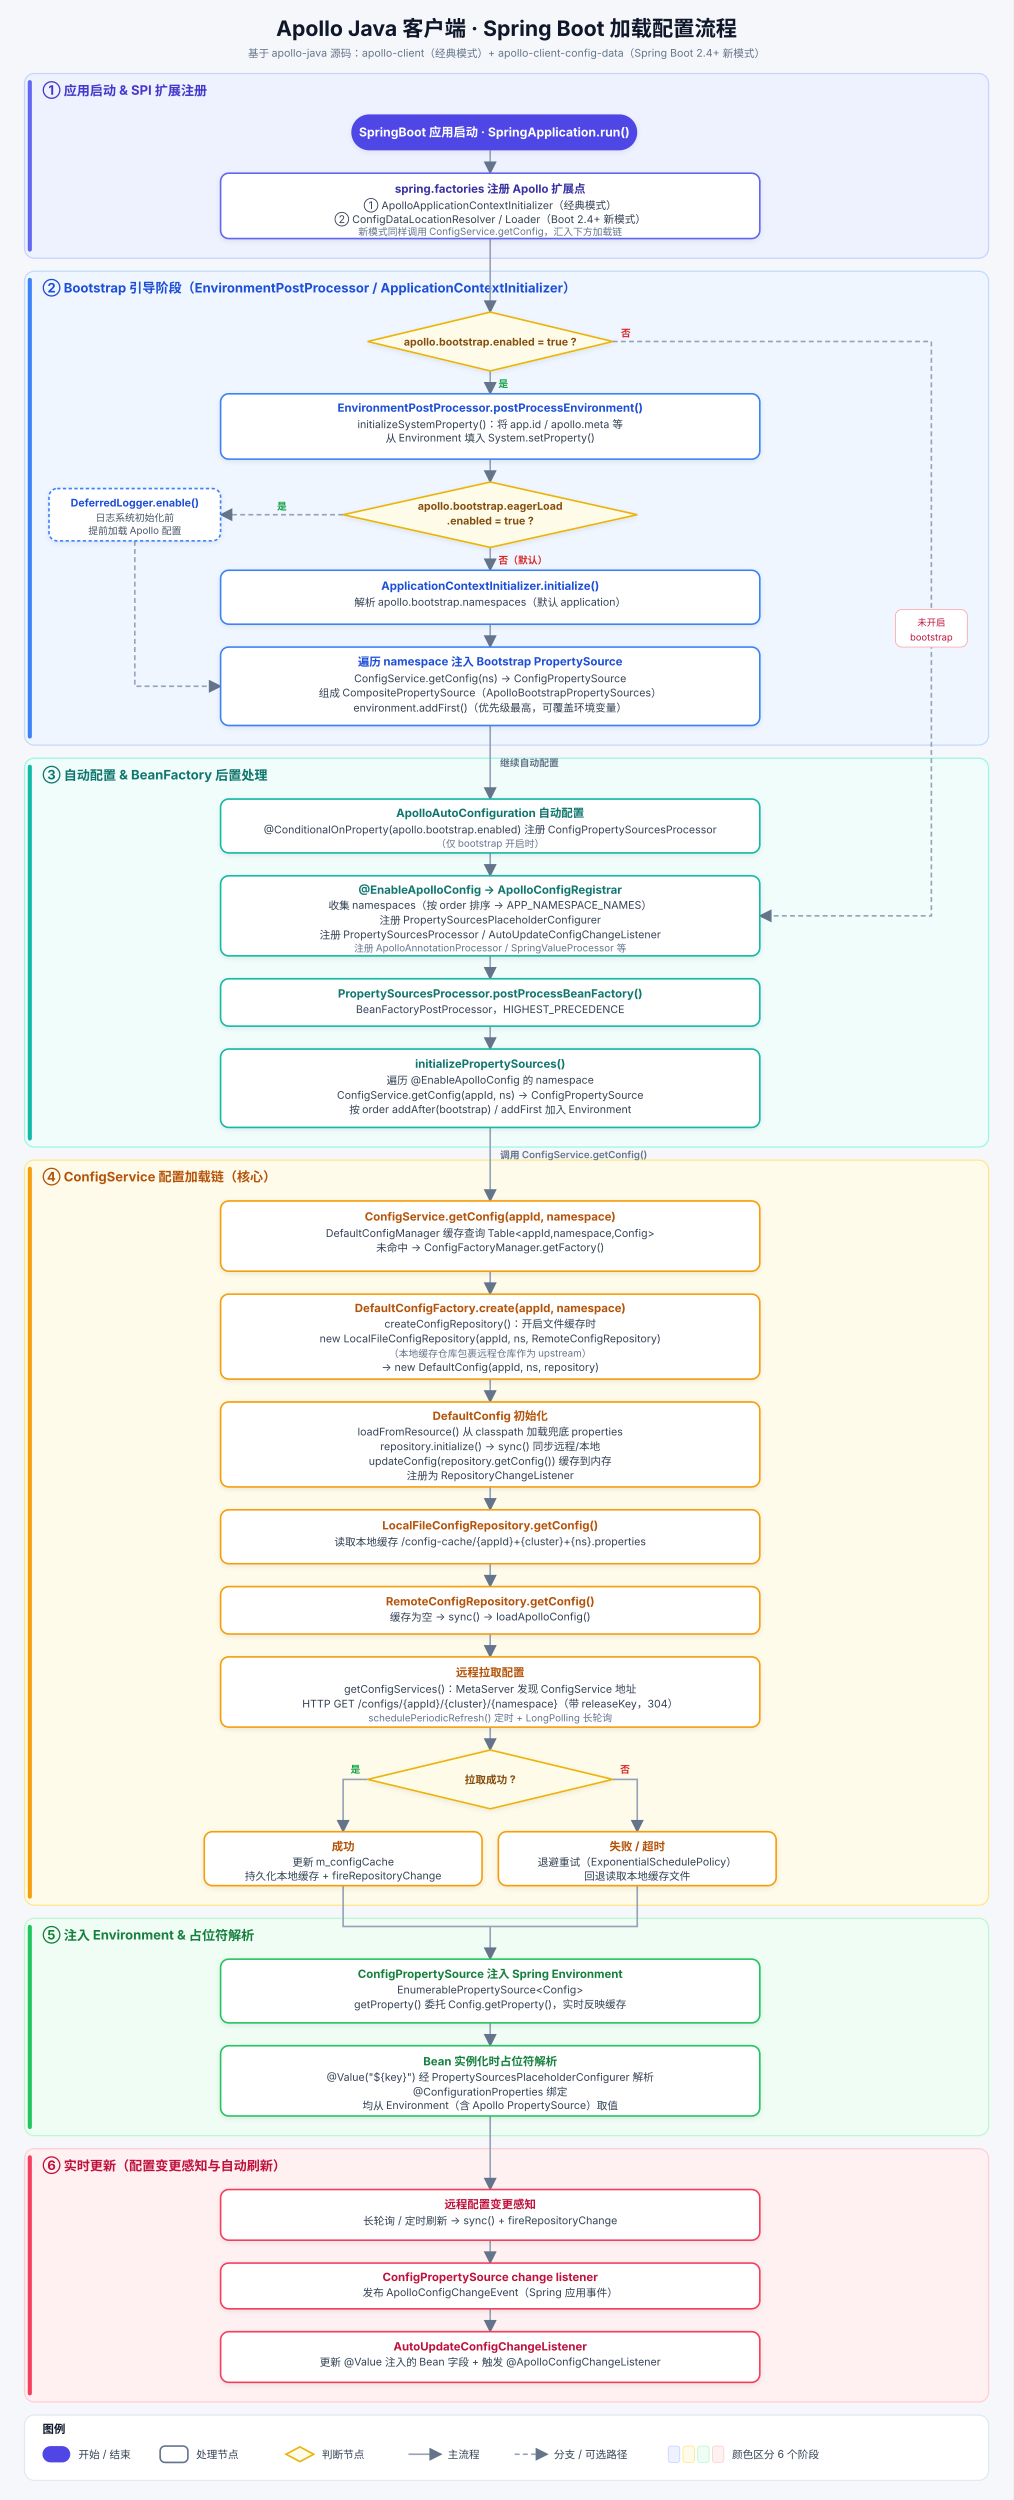
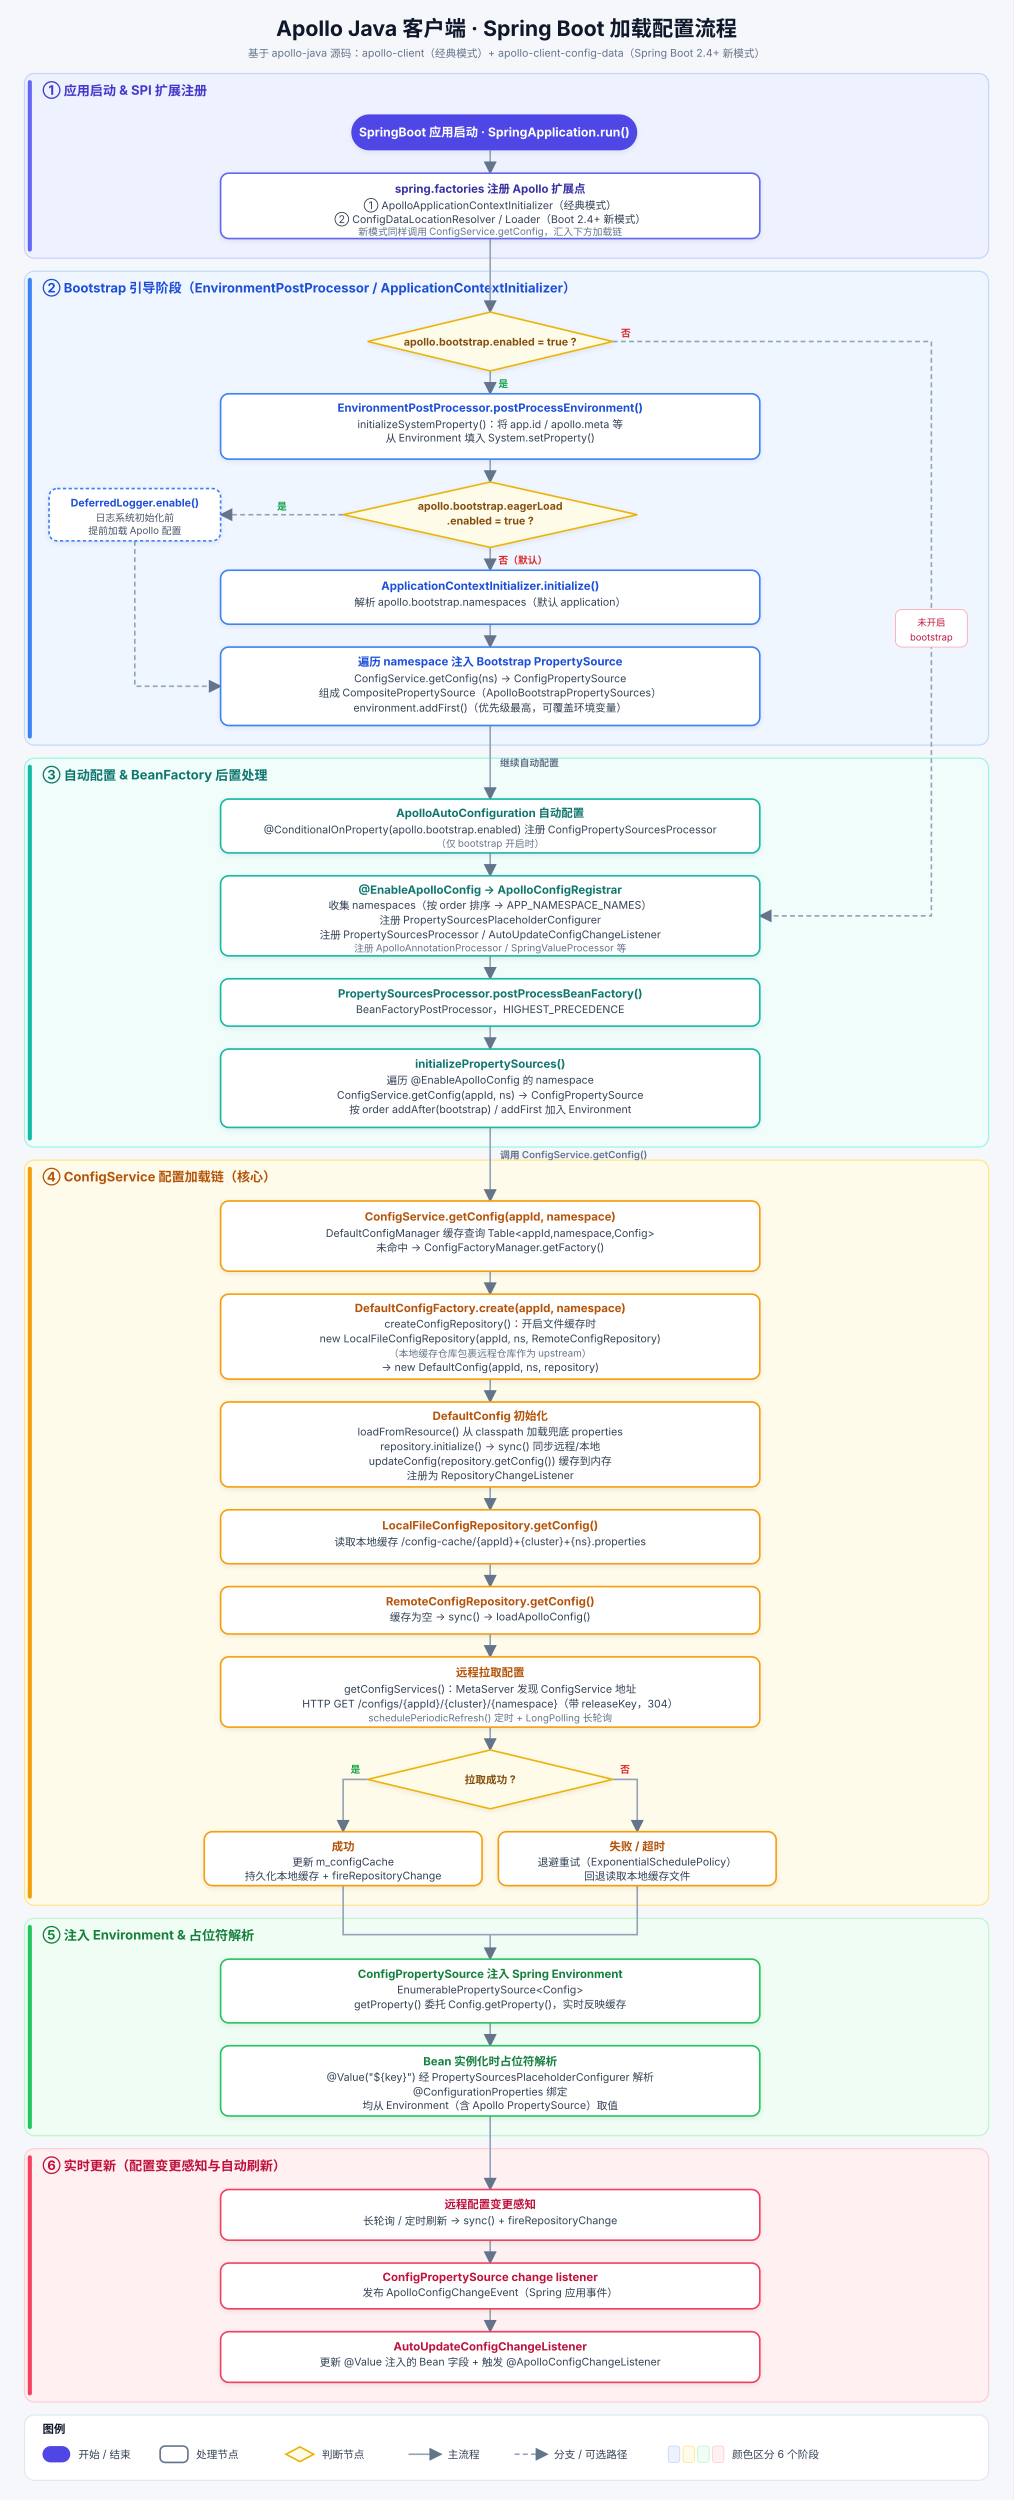
<svg xmlns="http://www.w3.org/2000/svg" width="1240" height="3060" viewBox="0 0 1240 3060" font-family="ui-sans-serif, system-ui, -apple-system, 'PingFang SC', 'Microsoft YaHei', sans-serif">
  <defs>
    <marker id="arrow" viewBox="0 0 10 10" refX="9" refY="5" markerWidth="8" markerHeight="8" orient="auto-start-reverse">
      <path d="M0,0 L10,5 L0,10 z" fill="#64748b" />
    </marker>
    <filter id="shadow" x="-10%" y="-10%" width="120%" height="130%">
      <feDropShadow dx="0" dy="2" stdDeviation="3" flood-color="#0f172a" flood-opacity="0.08" />
    </filter>
  </defs>
  <rect x="0" y="0" width="1240" height="3060" fill="#f5f7fa" />
  <text x="620" y="44" text-anchor="middle" font-size="26" font-weight="700" fill="#0f172a">Apollo Java 客户端 · Spring Boot 加载配置流程</text>
  <text x="620" y="70" text-anchor="middle" font-size="13" fill="#64748b">基于 apollo-java 源码：apollo-client（经典模式）+ apollo-client-config-data（Spring Boot 2.4+ 新模式）</text>
  <rect x="30" y="90" width="1180" height="226" rx="12" fill="#eef2ff" stroke="#c7d2fe" stroke-width="1.5" />
  <rect x="34" y="98" width="5" height="210" rx="2.5" fill="#6366f1" />
  <text x="52" y="116" font-size="16" font-weight="700" fill="#4338ca">① 应用启动 &amp; SPI 扩展注册</text>
  <rect x="30" y="332" width="1180" height="580" rx="12" fill="#eff6ff" stroke="#bfdbfe" stroke-width="1.5" />
  <rect x="34" y="340" width="5" height="564" rx="2.5" fill="#3b82f6" />
  <text x="52" y="358" font-size="16" font-weight="700" fill="#1d4ed8">② Bootstrap 引导阶段（EnvironmentPostProcessor / ApplicationContextInitializer）</text>
  <rect x="30" y="928" width="1180" height="476" rx="12" fill="#f0fdfa" stroke="#99f6e4" stroke-width="1.5" />
  <rect x="34" y="936" width="5" height="460" rx="2.5" fill="#14b8a6" />
  <text x="52" y="954" font-size="16" font-weight="700" fill="#0f766e">③ 自动配置 &amp; BeanFactory 后置处理</text>
  <rect x="30" y="1420" width="1180" height="912" rx="12" fill="#fffbeb" stroke="#fde68a" stroke-width="1.5" />
  <rect x="34" y="1428" width="5" height="896" rx="2.5" fill="#f59e0b" />
  <text x="52" y="1446" font-size="16" font-weight="700" fill="#b45309">④ ConfigService 配置加载链（核心）</text>
  <rect x="30" y="2348" width="1180" height="266" rx="12" fill="#f0fdf4" stroke="#bbf7d0" stroke-width="1.5" />
  <rect x="34" y="2356" width="5" height="250" rx="2.5" fill="#22c55e" />
  <text x="52" y="2374" font-size="16" font-weight="700" fill="#15803d">⑤ 注入 Environment &amp; 占位符解析</text>
  <rect x="30" y="2630" width="1180" height="310" rx="12" fill="#fff1f2" stroke="#fecdd3" stroke-width="1.5" />
  <rect x="34" y="2638" width="5" height="294" rx="2.5" fill="#f43f5e" />
  <text x="52" y="2656" font-size="16" font-weight="700" fill="#be123c">⑥ 实时更新（配置变更感知与自动刷新）</text>
  <g stroke="#94a3b8" stroke-width="2" fill="none">
    <line x1="600" y1="184" x2="600" y2="212" marker-end="url(#arrow)" />
    <line x1="600" y1="292" x2="600" y2="382" marker-end="url(#arrow)" />
    <line x1="600" y1="454" x2="600" y2="482" marker-end="url(#arrow)" />
    <line x1="600" y1="562" x2="600" y2="590" marker-end="url(#arrow)" />
    <line x1="600" y1="670" x2="600" y2="698" marker-end="url(#arrow)" />
    <line x1="600" y1="764" x2="600" y2="792" marker-end="url(#arrow)" />
    <line x1="600" y1="888" x2="600" y2="978" marker-end="url(#arrow)" />
    <line x1="600" y1="1044" x2="600" y2="1072" marker-end="url(#arrow)" />
    <line x1="600" y1="1170" x2="600" y2="1198" marker-end="url(#arrow)" />
    <line x1="600" y1="1256" x2="600" y2="1284" marker-end="url(#arrow)" />
    <line x1="600" y1="1380" x2="600" y2="1470" marker-end="url(#arrow)" />
    <line x1="600" y1="1556" x2="600" y2="1584" marker-end="url(#arrow)" />
    <line x1="600" y1="1688" x2="600" y2="1716" marker-end="url(#arrow)" />
    <line x1="600" y1="1820" x2="600" y2="1848" marker-end="url(#arrow)" />
    <line x1="600" y1="1914" x2="600" y2="1942" marker-end="url(#arrow)" />
    <line x1="600" y1="2000" x2="600" y2="2028" marker-end="url(#arrow)" />
    <line x1="600" y1="2114" x2="600" y2="2142" marker-end="url(#arrow)" />
    <path d="M450,2178 L420,2178 L420,2242" marker-end="url(#arrow)" />
    <path d="M750,2178 L780,2178 L780,2242" marker-end="url(#arrow)" />
-     <path d="M420,2308 L420,2358 L600,2358" />
-     <path d="M780,2308 L780,2358 L600,2358" />
-     <line x1="600" y1="2358" x2="600" y2="2398" marker-end="url(#arrow)" />
+     <path d="M420,2308 L420,2368 L600,2368" />
+     <path d="M780,2308 L780,2368 L600,2368" />
+     <line x1="600" y1="2368" x2="600" y2="2398" marker-end="url(#arrow)" />
    <line x1="600" y1="2476" x2="600" y2="2504" marker-end="url(#arrow)" />
    <line x1="600" y1="2590" x2="600" y2="2680" marker-end="url(#arrow)" />
    <line x1="600" y1="2742" x2="600" y2="2770" marker-end="url(#arrow)" />
    <line x1="600" y1="2826" x2="600" y2="2854" marker-end="url(#arrow)" />
  </g>
  <g stroke="#94a3b8" stroke-width="2" fill="none" stroke-dasharray="6 4">
    <path d="M750,418 L1140,418 L1140,1121 L930,1121" marker-end="url(#arrow)" />
    <line x1="420" y1="630" x2="270" y2="630" marker-end="url(#arrow)" />
    <path d="M165,662 L165,840 L270,840" marker-end="url(#arrow)" />
  </g>
  <g font-size="12" font-weight="700">
    <text x="610" y="474" fill="#16a34a">是</text>
    <text x="610" y="690" fill="#dc2626">否（默认）</text>
    <text x="435" y="2170" text-anchor="middle" fill="#16a34a">是</text>
    <text x="765" y="2170" text-anchor="middle" fill="#dc2626">否</text>
    <text x="760" y="412" fill="#dc2626">否</text>
    <text x="345" y="624" text-anchor="middle" fill="#16a34a">是</text>
    <text x="612" y="938" fill="#64748b" font-weight="600">继续自动配置</text>
    <text x="612" y="1418" fill="#64748b" font-weight="600">调用 ConfigService.getConfig()</text>
  </g>
  <rect x="1096" y="746" width="88" height="46" rx="8" fill="#ffffff" stroke="#fca5a5" />
  <text x="1140" y="766" text-anchor="middle" font-size="11.5" fill="#be123c">未开启</text>
  <text x="1140" y="784" text-anchor="middle" font-size="11.5" fill="#be123c">bootstrap</text>
  <rect x="430" y="140" width="350" height="44" rx="22" fill="#4f46e5" filter="url(#shadow)" />
  <text x="605" y="167" text-anchor="middle" font-size="15" font-weight="700" fill="#ffffff">SpringBoot 应用启动 · SpringApplication.run()</text>
  <rect x="270" y="212" width="660" height="80" rx="10" fill="#ffffff" stroke="#6366f1" stroke-width="2" filter="url(#shadow)" />
  <text x="600" y="236" text-anchor="middle" font-size="14" font-weight="700" fill="#3730a3">spring.factories 注册 Apollo 扩展点</text>
  <text x="600" y="256" text-anchor="middle" font-size="13" fill="#334155">① ApolloApplicationContextInitializer（经典模式）</text>
  <text x="600" y="273" text-anchor="middle" font-size="13" fill="#334155">② ConfigDataLocationResolver / Loader（Boot 2.4+ 新模式）</text>
  <text x="600" y="288" text-anchor="middle" font-size="12" fill="#64748b">新模式同样调用 ConfigService.getConfig，汇入下方加载链</text>
  <polygon points="600,382 750,418 600,454 450,418" fill="#fefce8" stroke="#eab308" stroke-width="2" filter="url(#shadow)" />
  <text x="600" y="423" text-anchor="middle" font-size="13" font-weight="700" fill="#854d0e">apollo.bootstrap.enabled = true ?</text>
  <rect x="270" y="482" width="660" height="80" rx="10" fill="#ffffff" stroke="#3b82f6" stroke-width="2" filter="url(#shadow)" />
  <text x="600" y="504" text-anchor="middle" font-size="14" font-weight="700" fill="#1d4ed8">EnvironmentPostProcessor.postProcessEnvironment()</text>
  <text x="600" y="524" text-anchor="middle" font-size="13" fill="#334155">initializeSystemProperty()：将 app.id / apollo.meta 等</text>
  <text x="600" y="541" text-anchor="middle" font-size="13" fill="#334155">从 Environment 填入 System.setProperty()</text>
  <polygon points="600,590 780,630 600,670 420,630" fill="#fefce8" stroke="#eab308" stroke-width="2" filter="url(#shadow)" />
  <text x="600" y="624" text-anchor="middle" font-size="13" font-weight="700" fill="#854d0e">apollo.bootstrap.eagerLoad</text>
  <text x="600" y="642" text-anchor="middle" font-size="13" font-weight="700" fill="#854d0e">.enabled = true ?</text>
  <rect x="60" y="598" width="210" height="64" rx="10" fill="#ffffff" stroke="#3b82f6" stroke-width="2" stroke-dasharray="4 3" filter="url(#shadow)" />
  <text x="165" y="620" text-anchor="middle" font-size="13" font-weight="700" fill="#1d4ed8">DeferredLogger.enable()</text>
  <text x="165" y="638" text-anchor="middle" font-size="12" fill="#475569">日志系统初始化前</text>
  <text x="165" y="654" text-anchor="middle" font-size="12" fill="#475569">提前加载 Apollo 配置</text>
  <rect x="270" y="698" width="660" height="66" rx="10" fill="#ffffff" stroke="#3b82f6" stroke-width="2" filter="url(#shadow)" />
  <text x="600" y="722" text-anchor="middle" font-size="14" font-weight="700" fill="#1d4ed8">ApplicationContextInitializer.initialize()</text>
  <text x="600" y="742" text-anchor="middle" font-size="13" fill="#334155">解析 apollo.bootstrap.namespaces（默认 application）</text>
  <rect x="270" y="792" width="660" height="96" rx="10" fill="#ffffff" stroke="#3b82f6" stroke-width="2" filter="url(#shadow)" />
  <text x="600" y="815" text-anchor="middle" font-size="14" font-weight="700" fill="#1d4ed8">遍历 namespace 注入 Bootstrap PropertySource</text>
  <text x="600" y="835" text-anchor="middle" font-size="13" fill="#334155">ConfigService.getConfig(ns) -&gt; ConfigPropertySource</text>
  <text x="600" y="853" text-anchor="middle" font-size="13" fill="#334155">组成 CompositePropertySource（ApolloBootstrapPropertySources）</text>
  <text x="600" y="871" text-anchor="middle" font-size="13" fill="#334155">environment.addFirst()（优先级最高，可覆盖环境变量）</text>
  <rect x="270" y="978" width="660" height="66" rx="10" fill="#ffffff" stroke="#14b8a6" stroke-width="2" filter="url(#shadow)" />
  <text x="600" y="1000" text-anchor="middle" font-size="14" font-weight="700" fill="#0f766e">ApolloAutoConfiguration 自动配置</text>
  <text x="600" y="1020" text-anchor="middle" font-size="13" fill="#334155">@ConditionalOnProperty(apollo.bootstrap.enabled) 注册 ConfigPropertySourcesProcessor</text>
  <text x="600" y="1037" text-anchor="middle" font-size="12" fill="#64748b">（仅 bootstrap 开启时）</text>
  <rect x="270" y="1072" width="660" height="98" rx="10" fill="#ffffff" stroke="#14b8a6" stroke-width="2" filter="url(#shadow)" />
  <text x="600" y="1094" text-anchor="middle" font-size="14" font-weight="700" fill="#0f766e">@EnableApolloConfig -&gt; ApolloConfigRegistrar</text>
  <text x="600" y="1113" text-anchor="middle" font-size="13" fill="#334155">收集 namespaces（按 order 排序 -&gt; APP_NAMESPACE_NAMES）</text>
  <text x="600" y="1131" text-anchor="middle" font-size="13" fill="#334155">注册 PropertySourcesPlaceholderConfigurer</text>
  <text x="600" y="1149" text-anchor="middle" font-size="13" fill="#334155">注册 PropertySourcesProcessor / AutoUpdateConfigChangeListener</text>
  <text x="600" y="1165" text-anchor="middle" font-size="12" fill="#64748b">注册 ApolloAnnotationProcessor / SpringValueProcessor 等</text>
  <rect x="270" y="1198" width="660" height="58" rx="10" fill="#ffffff" stroke="#14b8a6" stroke-width="2" filter="url(#shadow)" />
  <text x="600" y="1221" text-anchor="middle" font-size="14" font-weight="700" fill="#0f766e">PropertySourcesProcessor.postProcessBeanFactory()</text>
  <text x="600" y="1240" text-anchor="middle" font-size="13" fill="#334155">BeanFactoryPostProcessor，HIGHEST_PRECEDENCE</text>
  <rect x="270" y="1284" width="660" height="96" rx="10" fill="#ffffff" stroke="#14b8a6" stroke-width="2" filter="url(#shadow)" />
  <text x="600" y="1307" text-anchor="middle" font-size="14" font-weight="700" fill="#0f766e">initializePropertySources()</text>
  <text x="600" y="1327" text-anchor="middle" font-size="13" fill="#334155">遍历 @EnableApolloConfig 的 namespace</text>
  <text x="600" y="1345" text-anchor="middle" font-size="13" fill="#334155">ConfigService.getConfig(appId, ns) -&gt; ConfigPropertySource</text>
  <text x="600" y="1363" text-anchor="middle" font-size="13" fill="#334155">按 order addAfter(bootstrap) / addFirst 加入 Environment</text>
  <rect x="270" y="1470" width="660" height="86" rx="10" fill="#ffffff" stroke="#f59e0b" stroke-width="2" filter="url(#shadow)" />
  <text x="600" y="1494" text-anchor="middle" font-size="14" font-weight="700" fill="#b45309">ConfigService.getConfig(appId, namespace)</text>
  <text x="600" y="1514" text-anchor="middle" font-size="13" fill="#334155">DefaultConfigManager 缓存查询 Table&lt;appId,namespace,Config&gt;</text>
  <text x="600" y="1532" text-anchor="middle" font-size="13" fill="#334155">未命中 -&gt; ConfigFactoryManager.getFactory()</text>
  <rect x="270" y="1584" width="660" height="104" rx="10" fill="#ffffff" stroke="#f59e0b" stroke-width="2" filter="url(#shadow)" />
  <text x="600" y="1606" text-anchor="middle" font-size="14" font-weight="700" fill="#b45309">DefaultConfigFactory.create(appId, namespace)</text>
  <text x="600" y="1625" text-anchor="middle" font-size="13" fill="#334155">createConfigRepository()：开启文件缓存时</text>
  <text x="600" y="1643" text-anchor="middle" font-size="13" fill="#334155">new LocalFileConfigRepository(appId, ns, RemoteConfigRepository)</text>
  <text x="600" y="1661" text-anchor="middle" font-size="12" fill="#64748b">（本地缓存仓库包裹远程仓库作为 upstream）</text>
  <text x="600" y="1678" text-anchor="middle" font-size="13" fill="#334155">-&gt; new DefaultConfig(appId, ns, repository)</text>
  <rect x="270" y="1716" width="660" height="104" rx="10" fill="#ffffff" stroke="#f59e0b" stroke-width="2" filter="url(#shadow)" />
  <text x="600" y="1738" text-anchor="middle" font-size="14" font-weight="700" fill="#b45309">DefaultConfig 初始化</text>
  <text x="600" y="1757" text-anchor="middle" font-size="13" fill="#334155">loadFromResource() 从 classpath 加载兜底 properties</text>
  <text x="600" y="1775" text-anchor="middle" font-size="13" fill="#334155">repository.initialize() -&gt; sync() 同步远程/本地</text>
  <text x="600" y="1793" text-anchor="middle" font-size="13" fill="#334155">updateConfig(repository.getConfig()) 缓存到内存</text>
  <text x="600" y="1811" text-anchor="middle" font-size="13" fill="#334155">注册为 RepositoryChangeListener</text>
  <rect x="270" y="1848" width="660" height="66" rx="10" fill="#ffffff" stroke="#f59e0b" stroke-width="2" filter="url(#shadow)" />
  <text x="600" y="1872" text-anchor="middle" font-size="14" font-weight="700" fill="#b45309">LocalFileConfigRepository.getConfig()</text>
  <text x="600" y="1892" text-anchor="middle" font-size="13" fill="#334155">读取本地缓存 /config-cache/{appId}+{cluster}+{ns}.properties</text>
  <rect x="270" y="1942" width="660" height="58" rx="10" fill="#ffffff" stroke="#f59e0b" stroke-width="2" filter="url(#shadow)" />
  <text x="600" y="1965" text-anchor="middle" font-size="14" font-weight="700" fill="#b45309">RemoteConfigRepository.getConfig()</text>
  <text x="600" y="1984" text-anchor="middle" font-size="13" fill="#334155">缓存为空 -&gt; sync() -&gt; loadApolloConfig()</text>
  <rect x="270" y="2028" width="660" height="86" rx="10" fill="#ffffff" stroke="#f59e0b" stroke-width="2" filter="url(#shadow)" />
  <text x="600" y="2052" text-anchor="middle" font-size="14" font-weight="700" fill="#b45309">远程拉取配置</text>
  <text x="600" y="2072" text-anchor="middle" font-size="13" fill="#334155">getConfigServices()：MetaServer 发现 ConfigService 地址</text>
  <text x="600" y="2090" text-anchor="middle" font-size="13" fill="#334155">HTTP GET /configs/{appId}/{cluster}/{namespace}（带 releaseKey，304）</text>
  <text x="600" y="2107" text-anchor="middle" font-size="12" fill="#64748b">schedulePeriodicRefresh() 定时 + LongPolling 长轮询</text>
  <polygon points="600,2142 750,2178 600,2214 450,2178" fill="#fefce8" stroke="#eab308" stroke-width="2" filter="url(#shadow)" />
  <text x="600" y="2183" text-anchor="middle" font-size="13" font-weight="700" fill="#854d0e">拉取成功 ?</text>
  <rect x="250" y="2242" width="340" height="66" rx="10" fill="#ffffff" stroke="#f59e0b" stroke-width="2" filter="url(#shadow)" />
  <text x="420" y="2265" text-anchor="middle" font-size="14" font-weight="700" fill="#b45309">成功</text>
  <text x="420" y="2284" text-anchor="middle" font-size="13" fill="#334155">更新 m_configCache</text>
  <text x="420" y="2301" text-anchor="middle" font-size="13" fill="#334155">持久化本地缓存 + fireRepositoryChange</text>
  <rect x="610" y="2242" width="340" height="66" rx="10" fill="#ffffff" stroke="#f59e0b" stroke-width="2" filter="url(#shadow)" />
  <text x="780" y="2265" text-anchor="middle" font-size="14" font-weight="700" fill="#b45309">失败 / 超时</text>
  <text x="780" y="2284" text-anchor="middle" font-size="13" fill="#334155">退避重试（ExponentialSchedulePolicy）</text>
  <text x="780" y="2301" text-anchor="middle" font-size="13" fill="#334155">回退读取本地缓存文件</text>
  <rect x="270" y="2398" width="660" height="78" rx="10" fill="#ffffff" stroke="#22c55e" stroke-width="2" filter="url(#shadow)" />
  <text x="600" y="2421" text-anchor="middle" font-size="14" font-weight="700" fill="#15803d">ConfigPropertySource 注入 Spring Environment</text>
  <text x="600" y="2440" text-anchor="middle" font-size="13" fill="#334155">EnumerablePropertySource&lt;Config&gt;</text>
  <text x="600" y="2458" text-anchor="middle" font-size="13" fill="#334155">getProperty() 委托 Config.getProperty()，实时反映缓存</text>
  <rect x="270" y="2504" width="660" height="86" rx="10" fill="#ffffff" stroke="#22c55e" stroke-width="2" filter="url(#shadow)" />
  <text x="600" y="2528" text-anchor="middle" font-size="14" font-weight="700" fill="#15803d">Bean 实例化时占位符解析</text>
  <text x="600" y="2547" text-anchor="middle" font-size="13" fill="#334155">@Value("${key}") 经 PropertySourcesPlaceholderConfigurer 解析</text>
  <text x="600" y="2565" text-anchor="middle" font-size="13" fill="#334155">@ConfigurationProperties 绑定</text>
  <text x="600" y="2582" text-anchor="middle" font-size="13" fill="#334155">均从 Environment（含 Apollo PropertySource）取值</text>
  <rect x="270" y="2680" width="660" height="62" rx="10" fill="#ffffff" stroke="#f43f5e" stroke-width="2" filter="url(#shadow)" />
  <text x="600" y="2703" text-anchor="middle" font-size="14" font-weight="700" fill="#be123c">远程配置变更感知</text>
  <text x="600" y="2723" text-anchor="middle" font-size="13" fill="#334155">长轮询 / 定时刷新 -&gt; sync() + fireRepositoryChange</text>
  <rect x="270" y="2770" width="660" height="56" rx="10" fill="#ffffff" stroke="#f43f5e" stroke-width="2" filter="url(#shadow)" />
  <text x="600" y="2792" text-anchor="middle" font-size="14" font-weight="700" fill="#be123c">ConfigPropertySource change listener</text>
  <text x="600" y="2811" text-anchor="middle" font-size="13" fill="#334155">发布 ApolloConfigChangeEvent（Spring 应用事件）</text>
  <rect x="270" y="2854" width="660" height="62" rx="10" fill="#ffffff" stroke="#f43f5e" stroke-width="2" filter="url(#shadow)" />
  <text x="600" y="2877" text-anchor="middle" font-size="14" font-weight="700" fill="#be123c">AutoUpdateConfigChangeListener</text>
  <text x="600" y="2896" text-anchor="middle" font-size="13" fill="#334155">更新 @Value 注入的 Bean 字段 + 触发 @ApolloConfigChangeListener</text>
  <rect x="30" y="2956" width="1180" height="80" rx="12" fill="#ffffff" stroke="#e2e8f0" stroke-width="1.5" />
  <text x="52" y="2978" font-size="14" font-weight="700" fill="#0f172a">图例</text>
  <g font-size="13" fill="#334155">
    <rect x="52" y="2994" width="34" height="20" rx="10" fill="#4f46e5" />
    <text x="96" y="3009">开始 / 结束</text>
    <rect x="196" y="2994" width="34" height="20" rx="6" fill="#ffffff" stroke="#64748b" stroke-width="2" />
    <text x="240" y="3009">处理节点</text>
    <polygon points="350,3004 367,2995 384,3004 367,3013" fill="#fefce8" stroke="#eab308" stroke-width="2" />
    <text x="394" y="3009">判断节点</text>
    <line x1="500" y1="3004" x2="540" y2="3004" stroke="#94a3b8" stroke-width="2" marker-end="url(#arrow)" />
    <text x="548" y="3009">主流程</text>
    <line x1="630" y1="3004" x2="670" y2="3004" stroke="#94a3b8" stroke-width="2" stroke-dasharray="6 4" marker-end="url(#arrow)" />
    <text x="678" y="3009">分支 / 可选路径</text>
    <rect x="818" y="2994" width="14" height="20" rx="3" fill="#eef2ff" stroke="#c7d2fe" />
    <rect x="836" y="2994" width="14" height="20" rx="3" fill="#fffbeb" stroke="#fde68a" />
    <rect x="854" y="2994" width="14" height="20" rx="3" fill="#f0fdf4" stroke="#bbf7d0" />
    <rect x="872" y="2994" width="14" height="20" rx="3" fill="#fff1f2" stroke="#fecdd3" />
    <text x="896" y="3009">颜色区分 6 个阶段</text>
  </g>
</svg>
